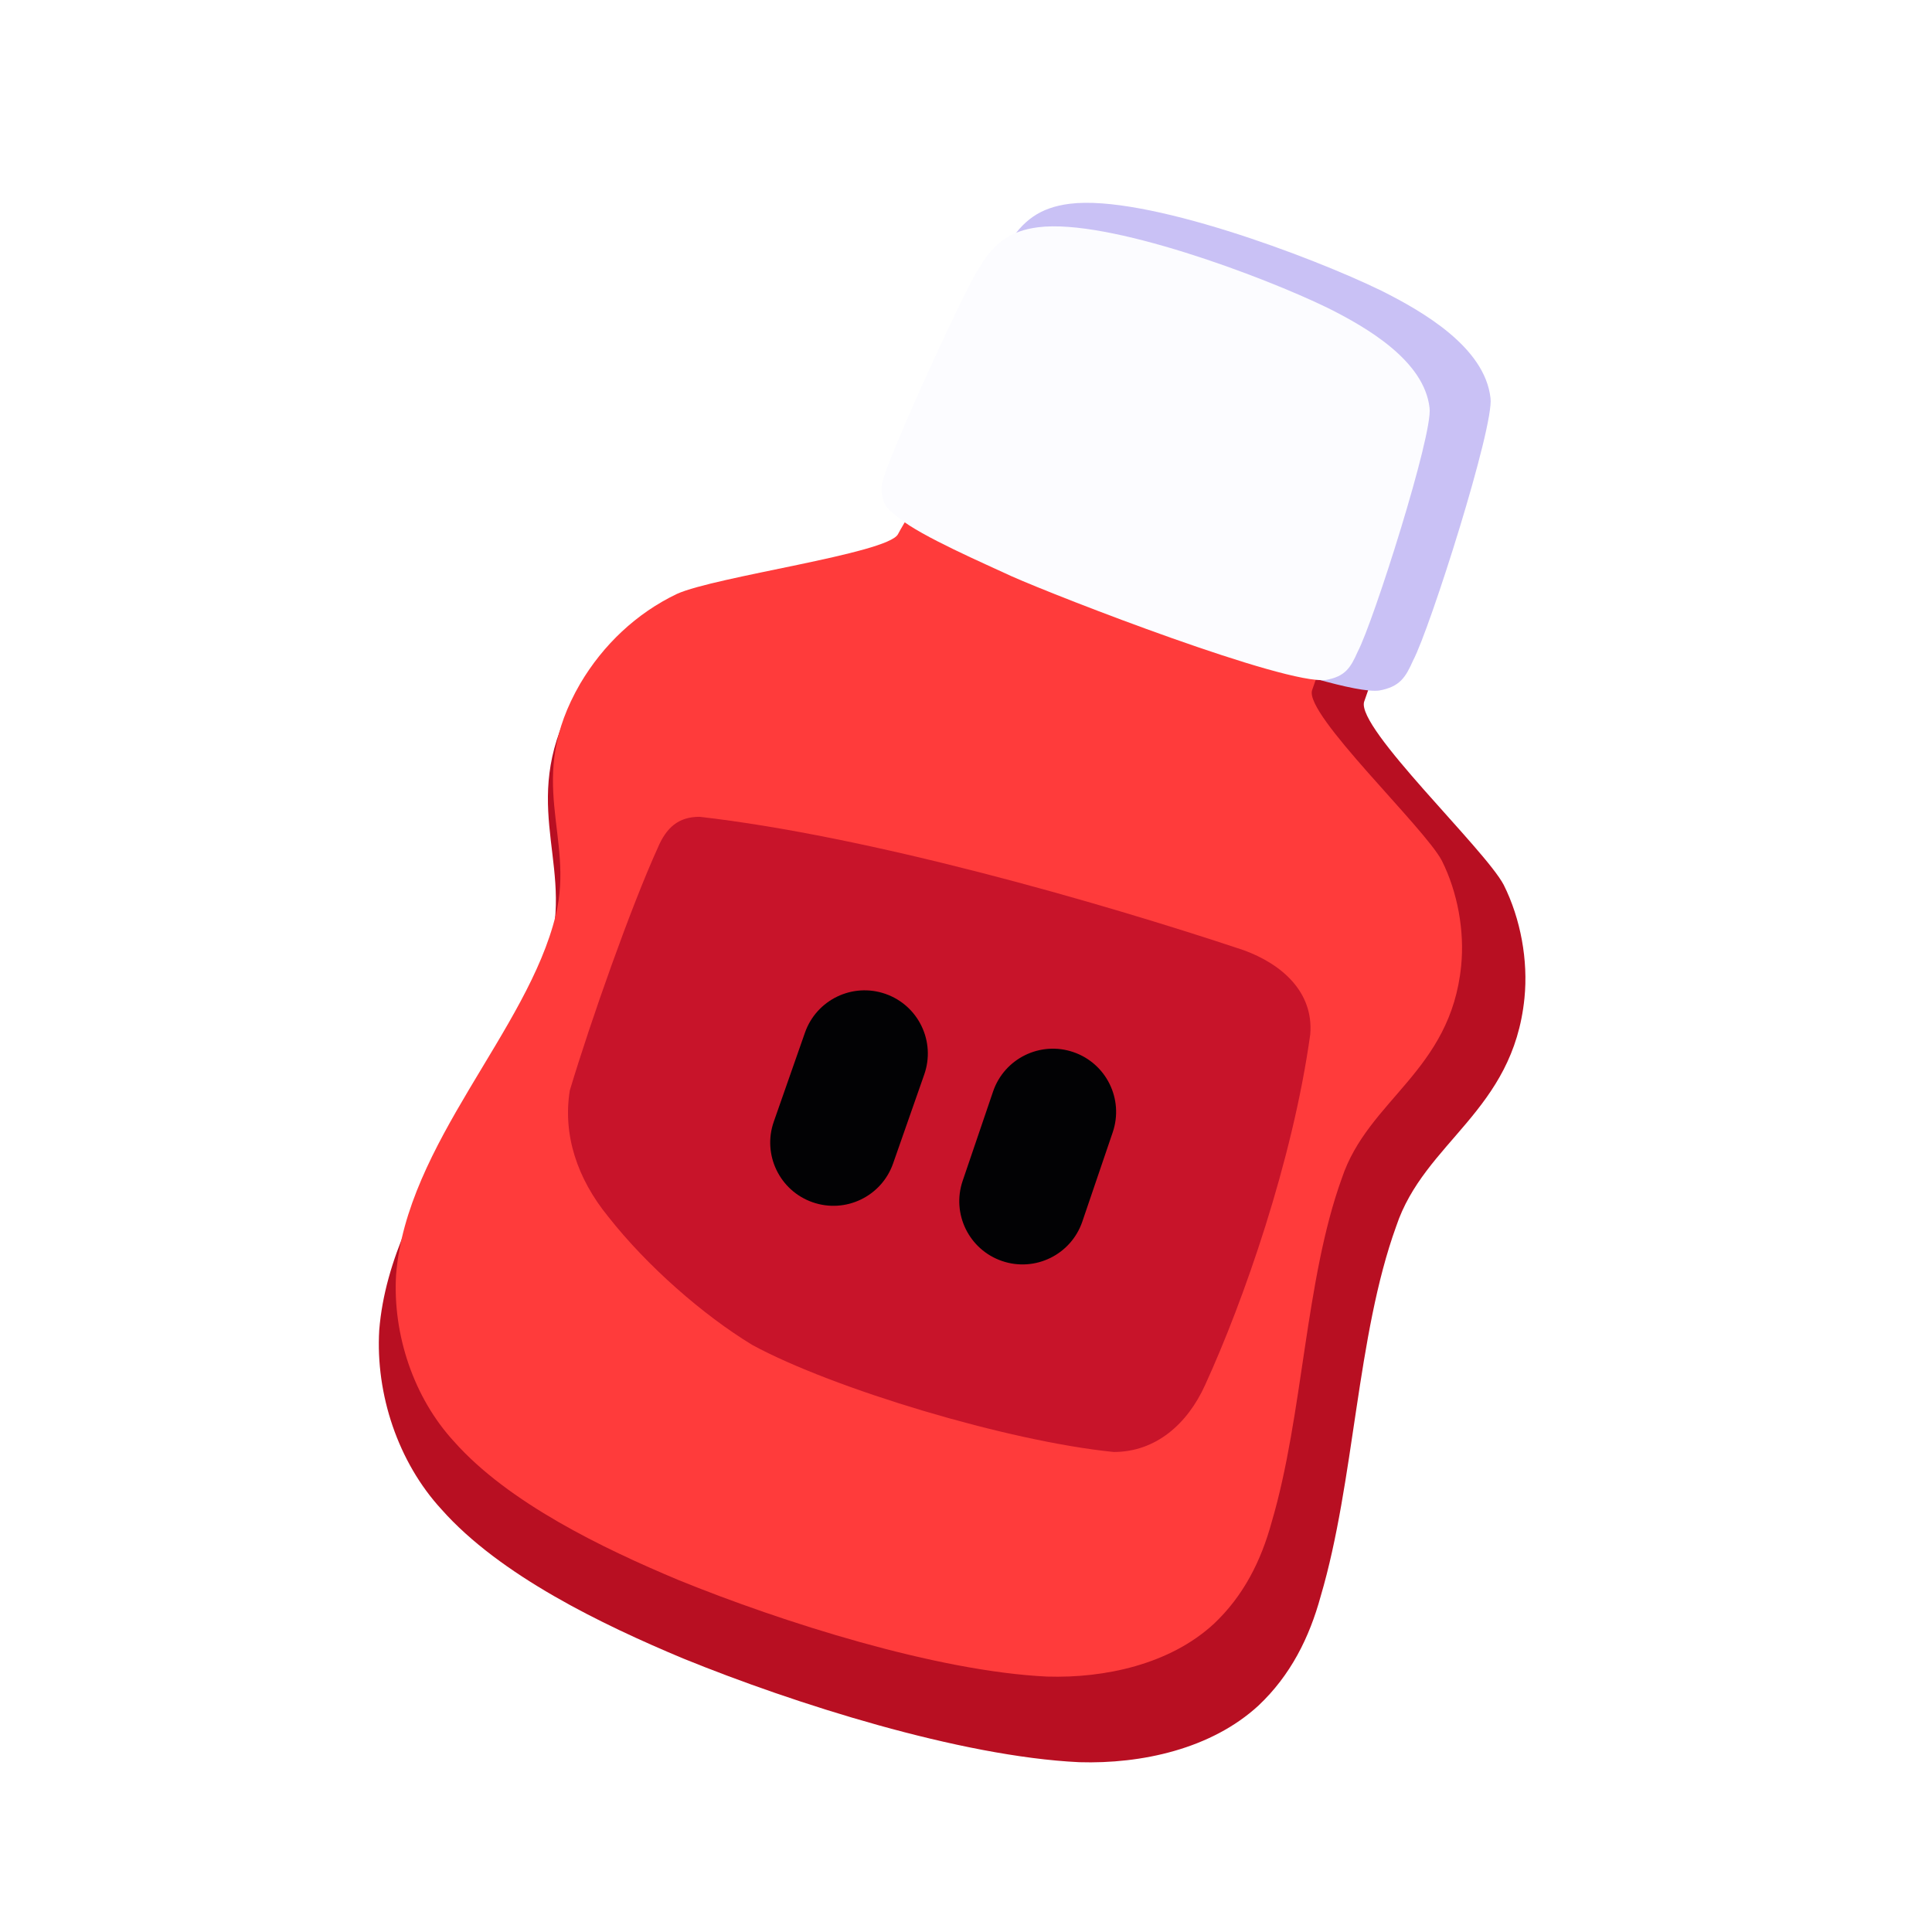
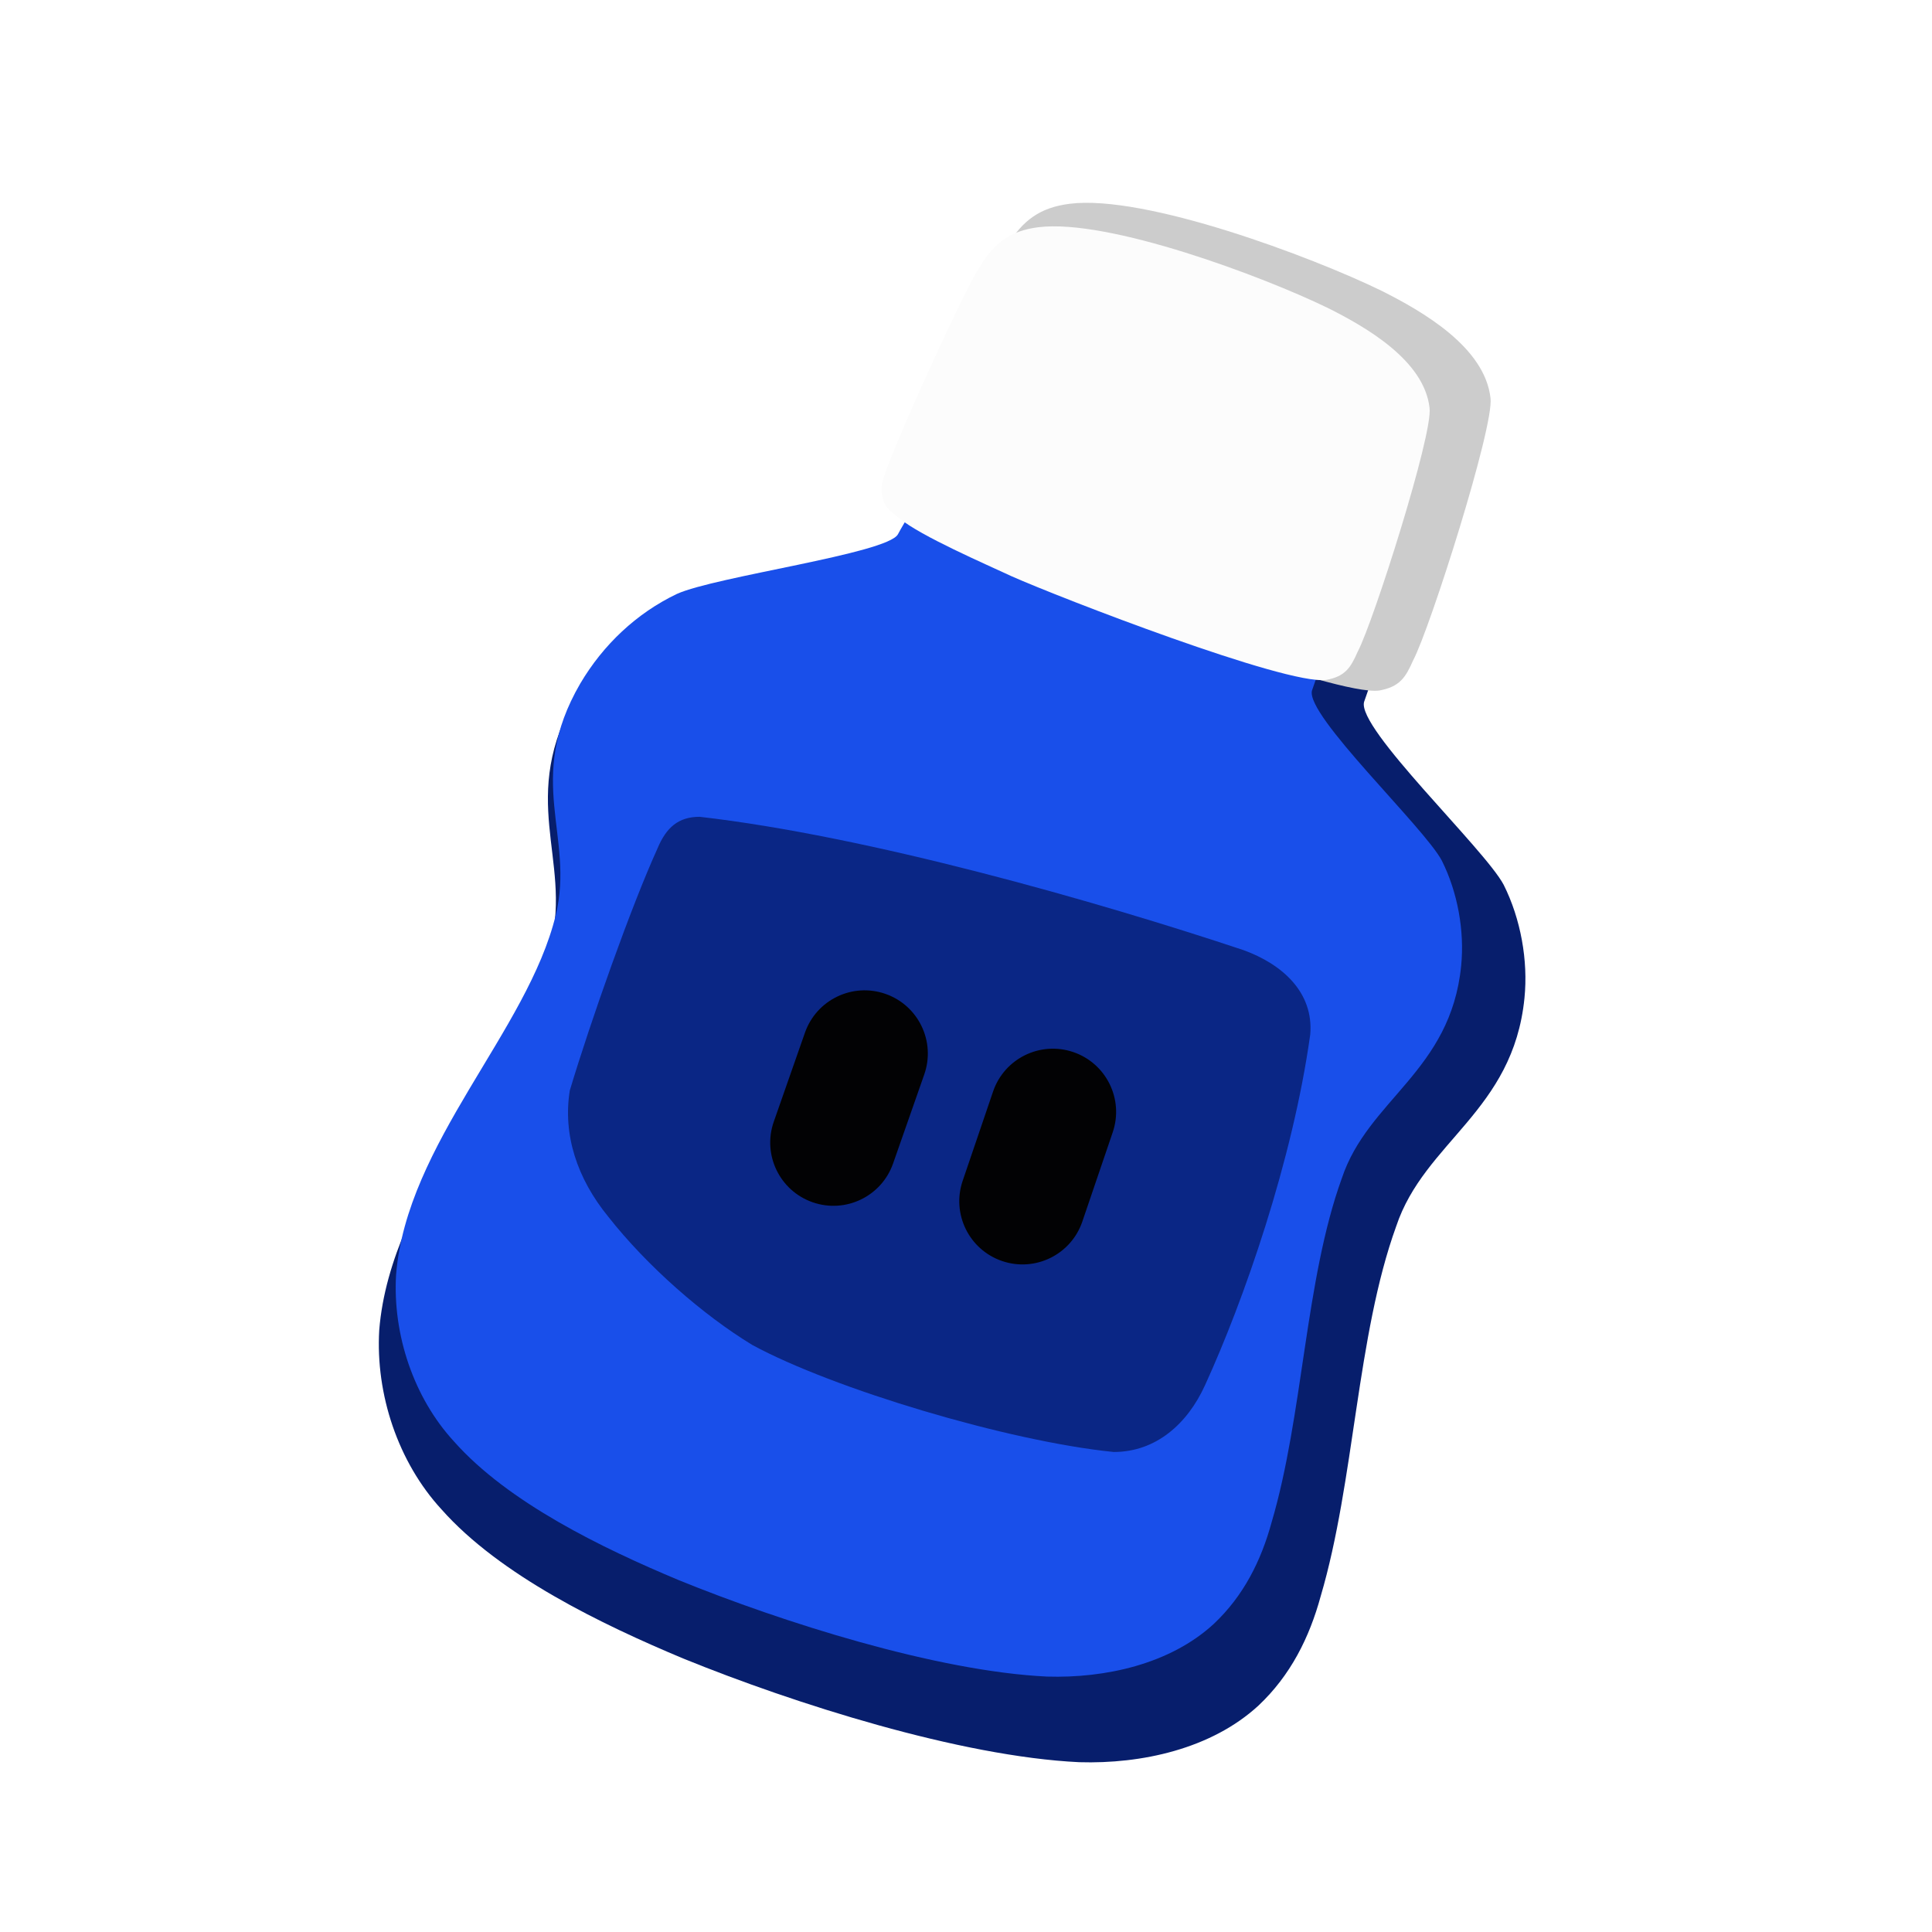
<svg xmlns="http://www.w3.org/2000/svg" viewBox="0 0 1024 1024" class="pj-enjuague">
  <g id="decorations-back" />
  <g id="character">
    <g id="character-body">
-       <path id="body-shape" fill="#B80F22" d="M201 705 C207 630 276 566 292 500 C303 455 274 423 306 368 C319 346 338 328 361 317 C383 307 481 294 487 283 C495 268 515 238 540 228 L735 300 C738 330 730 352 723 372 C719 386 787 450 797 469 C806 487 810 509 808 529 C802 589 755 605 740 650 C719 708 718 785 700 846 C694 868 684 888 667 904 C642 927 605 935 572 934 C509 931 421 903 362 879 C319 861 265 835 234 800 C211 775 199 739 201 705 Z" />
-       <path id="body-face" fill="#FF3B3B" transform="translate(23 20) scale(0.93)" d="M201 705 C207 630 276 566 292 500 C303 455 274 423 306 368 C319 346 338 328 361 317 C383 307 481 294 487 283 C495 268 515 238 540 228 L735 300 C738 330 730 352 723 372 C719 386 787 450 797 469 C806 487 810 509 808 529 C802 589 755 605 740 650 C719 708 718 785 700 846 C694 868 684 888 667 904 C642 927 605 935 572 934 C509 931 421 903 362 879 C319 861 265 835 234 800 C211 775 199 739 201 705 Z" />
-       <path id="panel" fill="#C8142A" transform="translate(23 20) scale(0.93)" d="M300 600 C312 560 335 495 350 462 C355 450 362 444 374 444 C470 455 600 492 684 520 C706 528 724 544 722 568 C712 640 684 720 662 768 C652 790 634 806 610 806 C550 800 450 770 404 745 C376 728 344 700 322 672 C304 650 296 625 300 600 Z" />
+       <path id="body-shape" fill="#071E6C" d="M201 705 C207 630 276 566 292 500 C303 455 274 423 306 368 C319 346 338 328 361 317 C383 307 481 294 487 283 C495 268 515 238 540 228 L735 300 C738 330 730 352 723 372 C719 386 787 450 797 469 C806 487 810 509 808 529 C802 589 755 605 740 650 C719 708 718 785 700 846 C694 868 684 888 667 904 C642 927 605 935 572 934 C509 931 421 903 362 879 C319 861 265 835 234 800 C211 775 199 739 201 705 Z" />
+       <path id="body-face" fill="#194FEA" transform="translate(23 20) scale(0.93)" d="M201 705 C207 630 276 566 292 500 C303 455 274 423 306 368 C319 346 338 328 361 317 C383 307 481 294 487 283 C495 268 515 238 540 228 L735 300 C738 330 730 352 723 372 C719 386 787 450 797 469 C806 487 810 509 808 529 C802 589 755 605 740 650 C719 708 718 785 700 846 C694 868 684 888 667 904 C642 927 605 935 572 934 C509 931 421 903 362 879 C319 861 265 835 234 800 C211 775 199 739 201 705 Z" />
+       <path id="panel" fill="#0A2685" transform="translate(23 20) scale(0.93)" d="M300 600 C312 560 335 495 350 462 C355 450 362 444 374 444 C470 455 600 492 684 520 C706 528 724 544 722 568 C712 640 684 720 662 768 C652 790 634 806 610 806 C550 800 450 770 404 745 C376 728 344 700 322 672 C304 650 296 625 300 600 Z" />
      <g id="cap">
-         <path id="cap-shape" fill="#C9C1F5" d="M478 254 C480 242 525 143 534 130 C542 117 551 110 567 108 C607 103 695 136 732 154 C754 165 787 184 790 211 C792 226 758 333 749 350 C745 359 742 364 731 366 C708 369 579 319 552 307 C537 300 500 284 488 274 C480 268 477 265 478 254 Z" />
-         <path id="cap-face" fill="#FCFCFF" transform="translate(23 20) scale(0.93)" d="M478 254 C480 242 525 143 534 130 C542 117 551 110 567 108 C607 103 695 136 732 154 C754 165 787 184 790 211 C792 226 758 333 749 350 C745 359 742 364 731 366 C708 369 579 319 552 307 C537 300 500 284 488 274 C480 268 477 265 478 254 Z" />
+         <path id="cap-shape" fill="#CCCCCC" d="M478 254 C480 242 525 143 534 130 C542 117 551 110 567 108 C607 103 695 136 732 154 C754 165 787 184 790 211 C792 226 758 333 749 350 C745 359 742 364 731 366 C708 369 579 319 552 307 C537 300 500 284 488 274 C480 268 477 265 478 254 Z" />
+         <path id="cap-face" fill="#FCFCFC" transform="translate(23 20) scale(0.93)" d="M478 254 C480 242 525 143 534 130 C542 117 551 110 567 108 C607 103 695 136 732 154 C754 165 787 184 790 211 C792 226 758 333 749 350 C745 359 742 364 731 366 C708 369 579 319 552 307 C537 300 500 284 488 274 C480 268 477 265 478 254 Z" />
      </g>
    </g>
    <g id="character-details" />
    <g id="eyes">
      <g id="eyes-state">
        <g id="eye-left" transform="translate(450 582) rotate(19.3)">
          <rect class="eye" x="-33.5" y="-58.5" width="67" height="117" rx="33.5" fill="#020204" />
        </g>
        <g id="eye-right" transform="translate(550 613) rotate(18.8)">
          <rect class="eye" x="-33.5" y="-58.5" width="67" height="117" rx="33.5" fill="#020204" />
        </g>
      </g>
    </g>
  </g>
  <g id="decorations-front" />
</svg>
